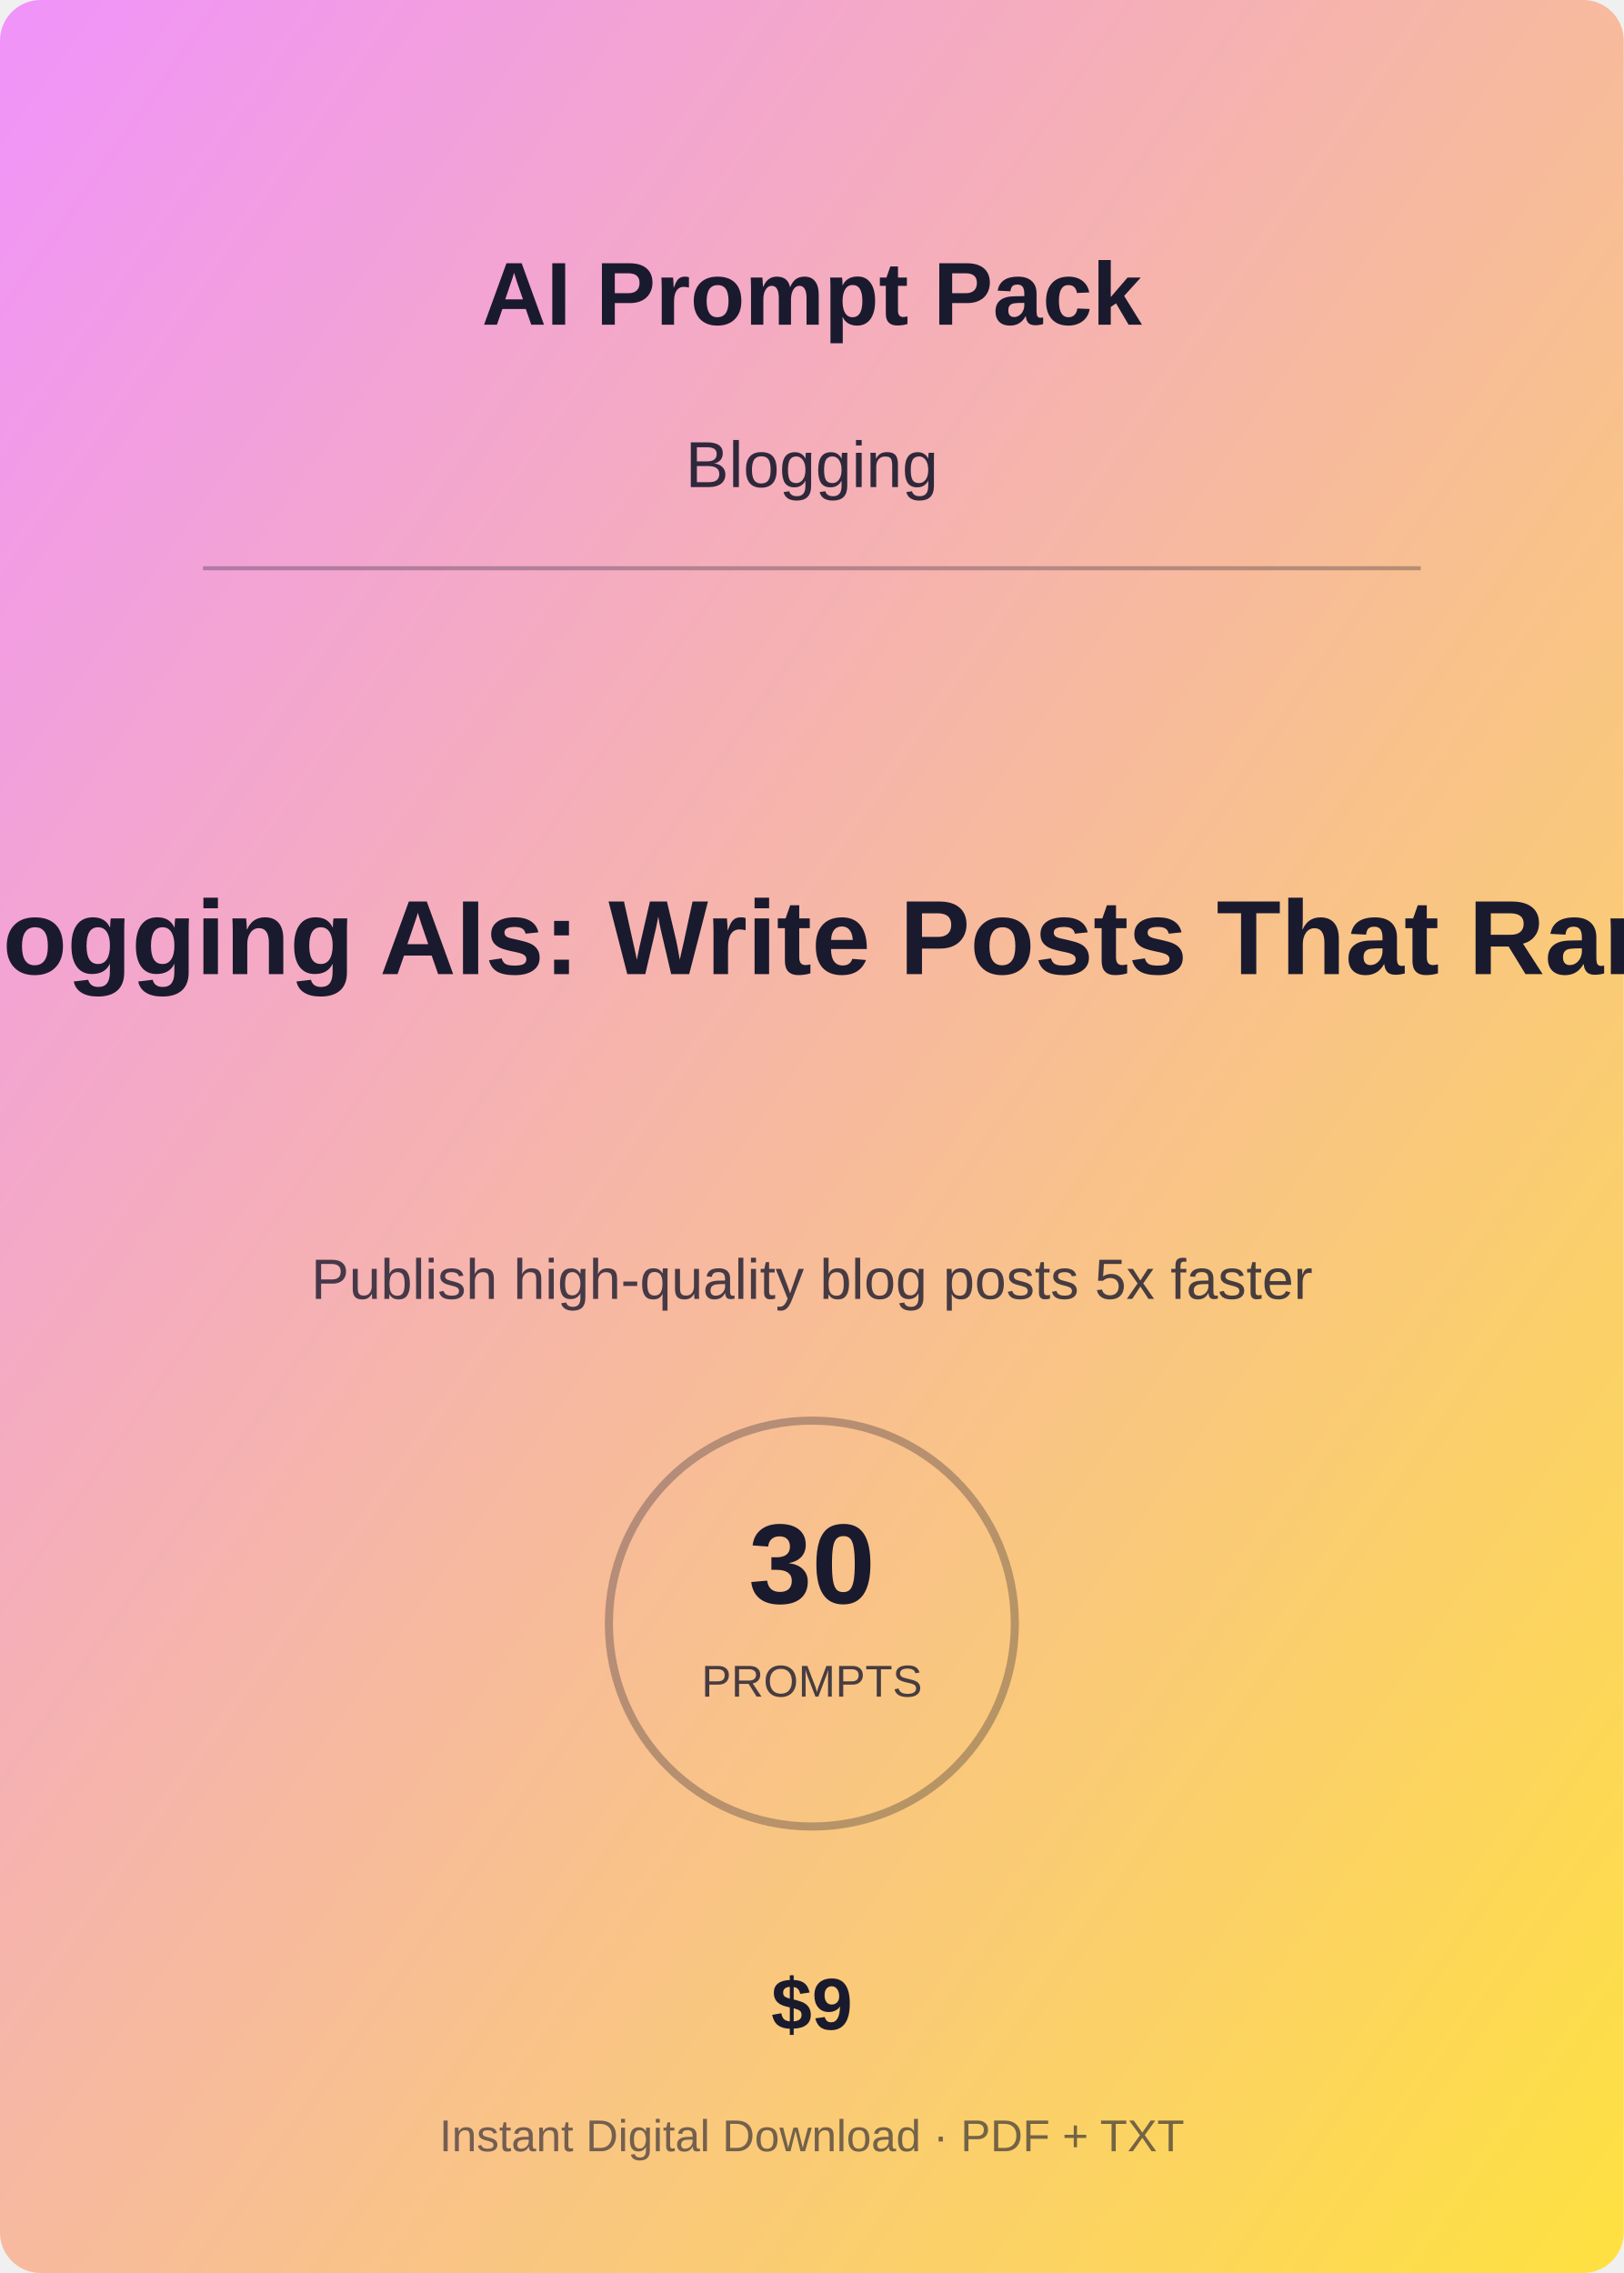
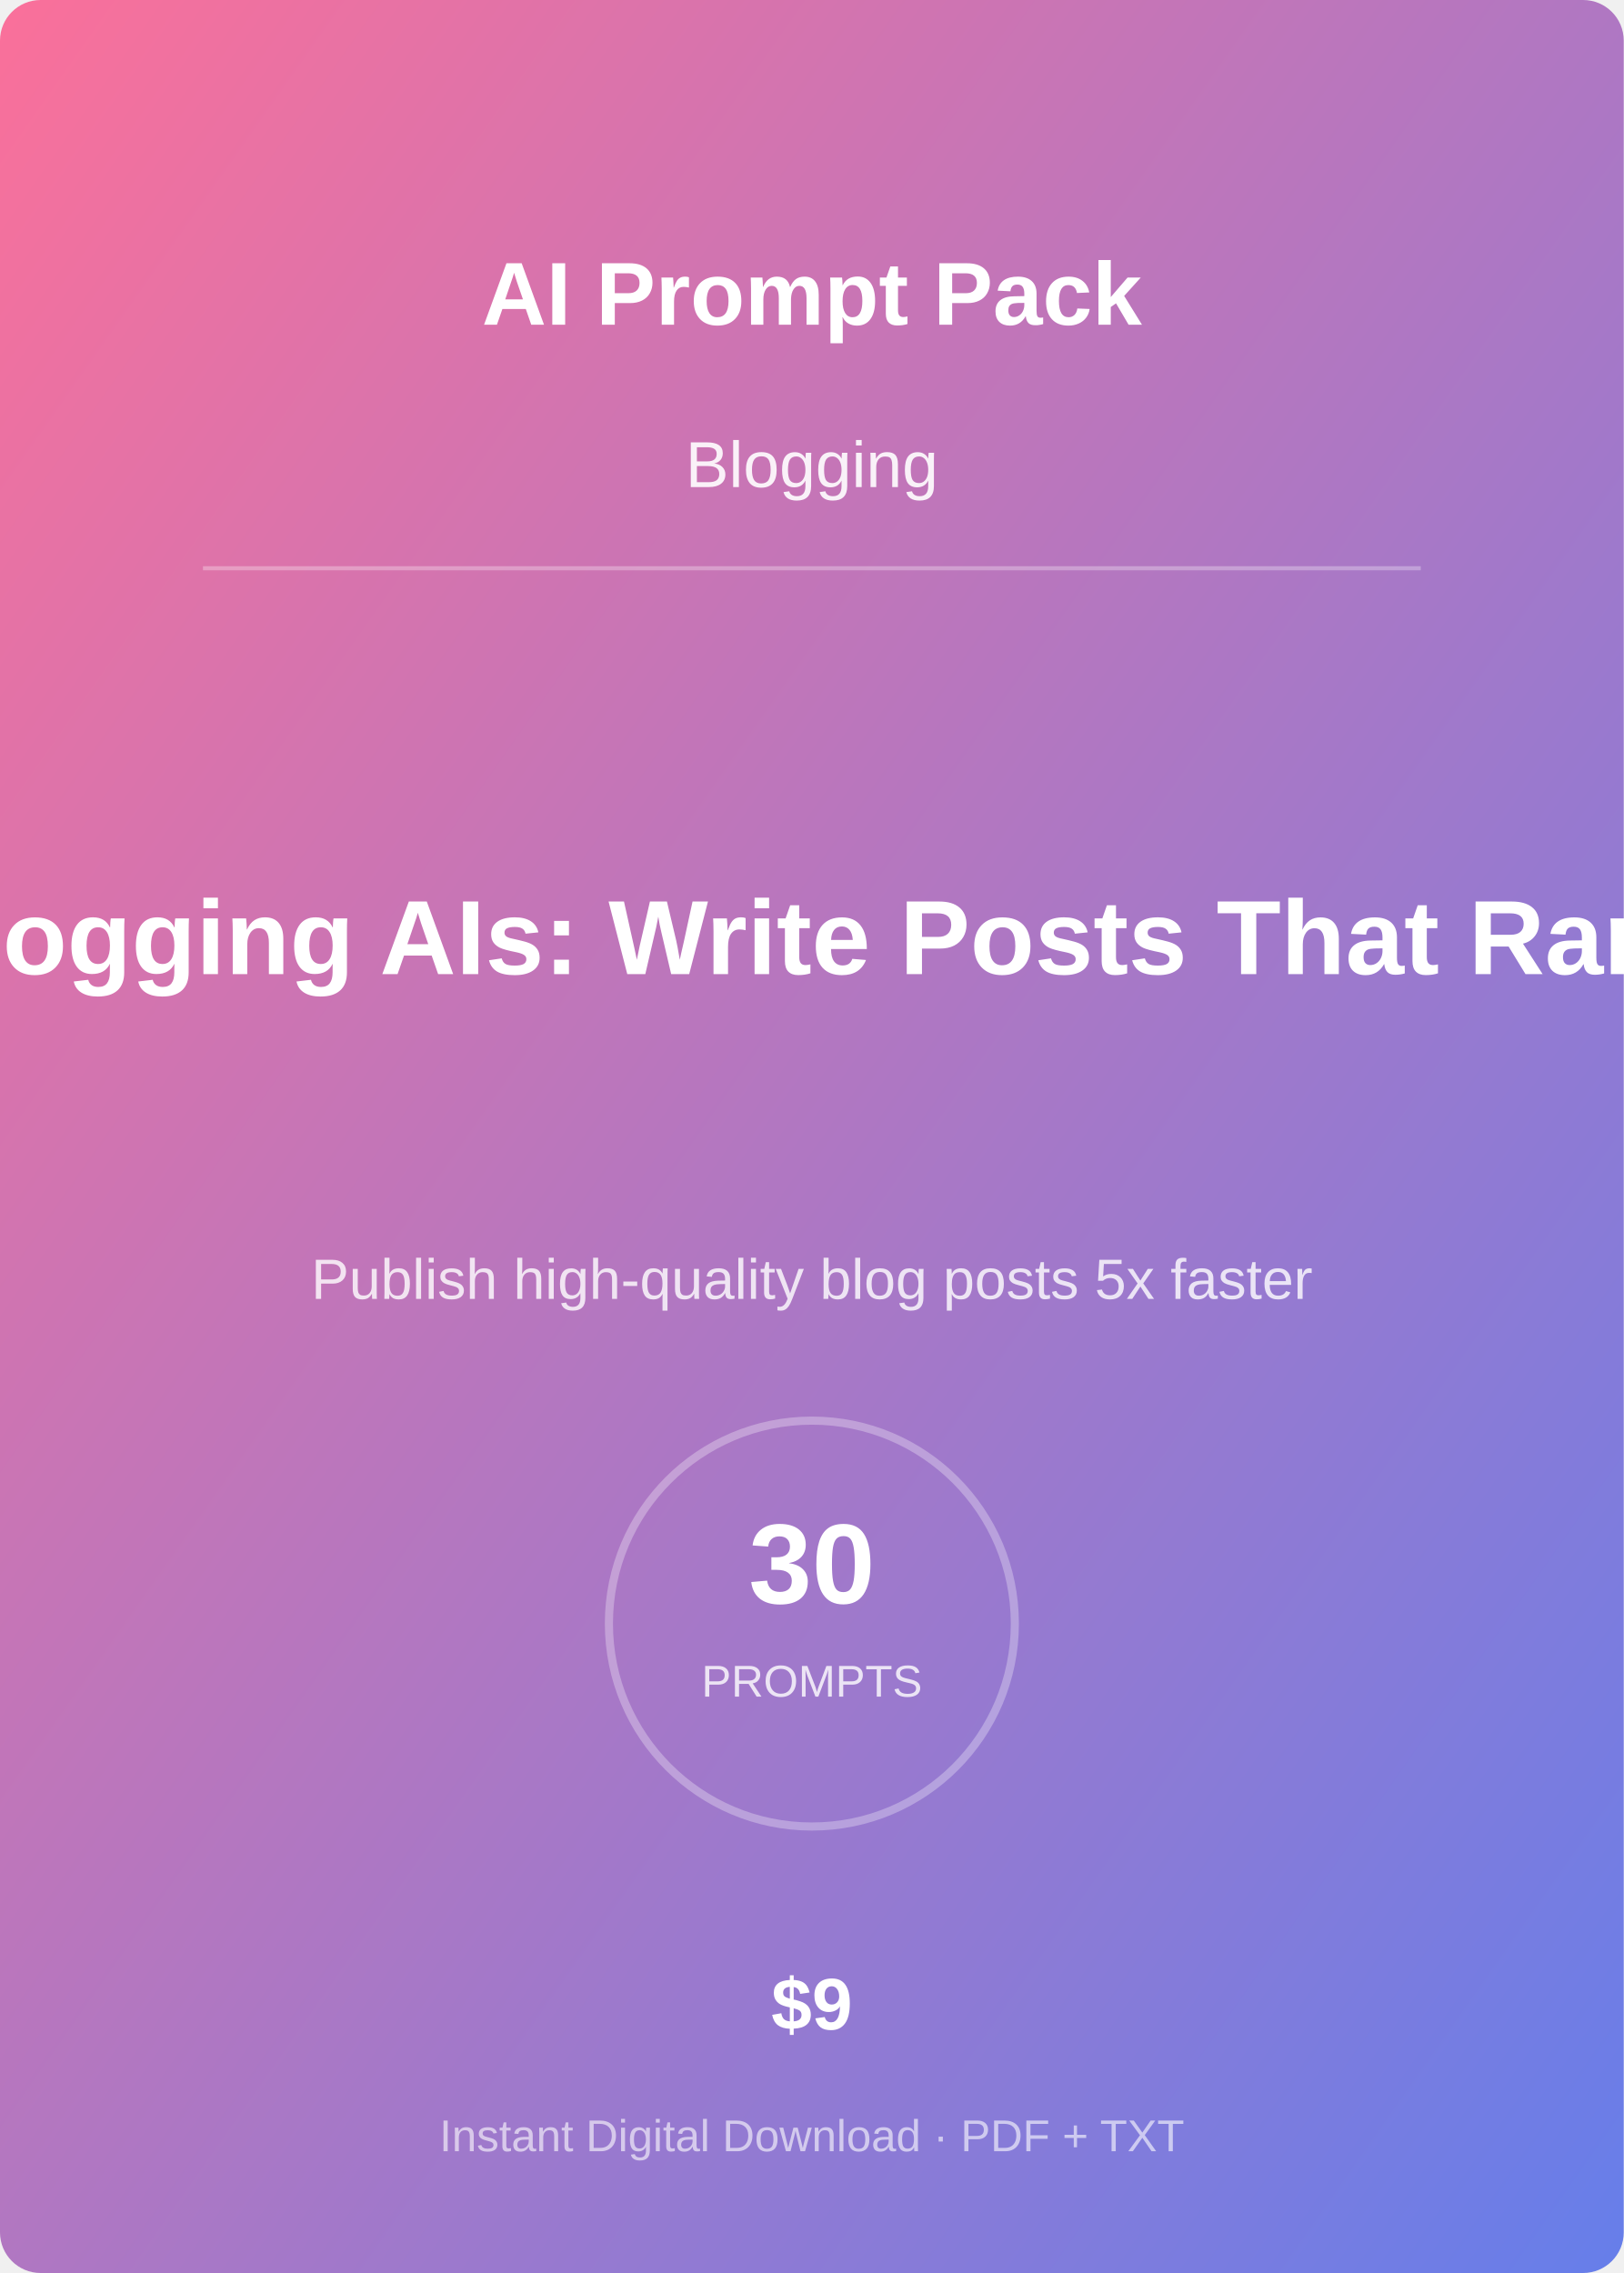
<svg xmlns="http://www.w3.org/2000/svg" viewBox="0 0 400 560">
  <defs>
    <linearGradient id="bg" x1="0%" y1="0%" x2="100%" y2="100%">
-       <stop offset="0%" style="stop-color:#f093fb" />
-       <stop offset="100%" style="stop-color:#fee140" />
+       <stop offset="0%" style="stop-color:#fa709a" />
+       <stop offset="100%" style="stop-color:#667eea" />
    </linearGradient>
  </defs>
  <rect width="400" height="560" fill="url(#bg)" rx="10" />
-   <text x="200" y="80" text-anchor="middle" font-family="Arial,sans-serif" font-size="22" font-weight="bold" fill="#1a1a2e">AI Prompt Pack</text>
-   <text x="200" y="120" text-anchor="middle" font-family="Arial,sans-serif" font-size="16" fill="#1a1a2e" opacity="0.9">Blogging</text>
-   <line x1="50" y1="140" x2="350" y2="140" stroke="#1a1a2e" stroke-width="1" opacity="0.3" />
-   <text x="200" y="240" text-anchor="middle" font-family="Arial,sans-serif" font-size="26" font-weight="bold" fill="#1a1a2e">Blogging AIs: Write Posts That Rank</text>
-   <text x="200" y="320" text-anchor="middle" font-family="Arial,sans-serif" font-size="14" fill="#1a1a2e" opacity="0.8">Publish high-quality blog posts 5x faster</text>
-   <circle cx="200" cy="400" r="50" fill="none" stroke="#1a1a2e" stroke-width="2" opacity="0.3" />
-   <text x="200" y="395" text-anchor="middle" font-family="Arial,sans-serif" font-size="28" font-weight="bold" fill="#1a1a2e">30</text>
-   <text x="200" y="418" text-anchor="middle" font-family="Arial,sans-serif" font-size="11" fill="#1a1a2e" opacity="0.8">PROMPTS</text>
-   <text x="200" y="500" text-anchor="middle" font-family="Arial,sans-serif" font-size="18" font-weight="bold" fill="#1a1a2e">$9</text>
-   <text x="200" y="530" text-anchor="middle" font-family="Arial,sans-serif" font-size="11" fill="#1a1a2e" opacity="0.6">Instant Digital Download · PDF + TXT</text>
+   <text x="200" y="80" text-anchor="middle" font-family="Arial,sans-serif" font-size="22" font-weight="bold" fill="#fff">AI Prompt Pack</text>
+   <text x="200" y="120" text-anchor="middle" font-family="Arial,sans-serif" font-size="16" fill="#fff" opacity="0.9">Blogging</text>
+   <line x1="50" y1="140" x2="350" y2="140" stroke="#fff" stroke-width="1" opacity="0.3" />
+   <text x="200" y="240" text-anchor="middle" font-family="Arial,sans-serif" font-size="26" font-weight="bold" fill="#fff">Blogging AIs: Write Posts That Rank</text>
+   <text x="200" y="320" text-anchor="middle" font-family="Arial,sans-serif" font-size="14" fill="#fff" opacity="0.8">Publish high-quality blog posts 5x faster</text>
+   <circle cx="200" cy="400" r="50" fill="none" stroke="#fff" stroke-width="2" opacity="0.3" />
+   <text x="200" y="395" text-anchor="middle" font-family="Arial,sans-serif" font-size="28" font-weight="bold" fill="#fff">30</text>
+   <text x="200" y="418" text-anchor="middle" font-family="Arial,sans-serif" font-size="11" fill="#fff" opacity="0.8">PROMPTS</text>
+   <text x="200" y="500" text-anchor="middle" font-family="Arial,sans-serif" font-size="18" font-weight="bold" fill="#fff">$9</text>
+   <text x="200" y="530" text-anchor="middle" font-family="Arial,sans-serif" font-size="11" fill="#fff" opacity="0.6">Instant Digital Download · PDF + TXT</text>
</svg>
